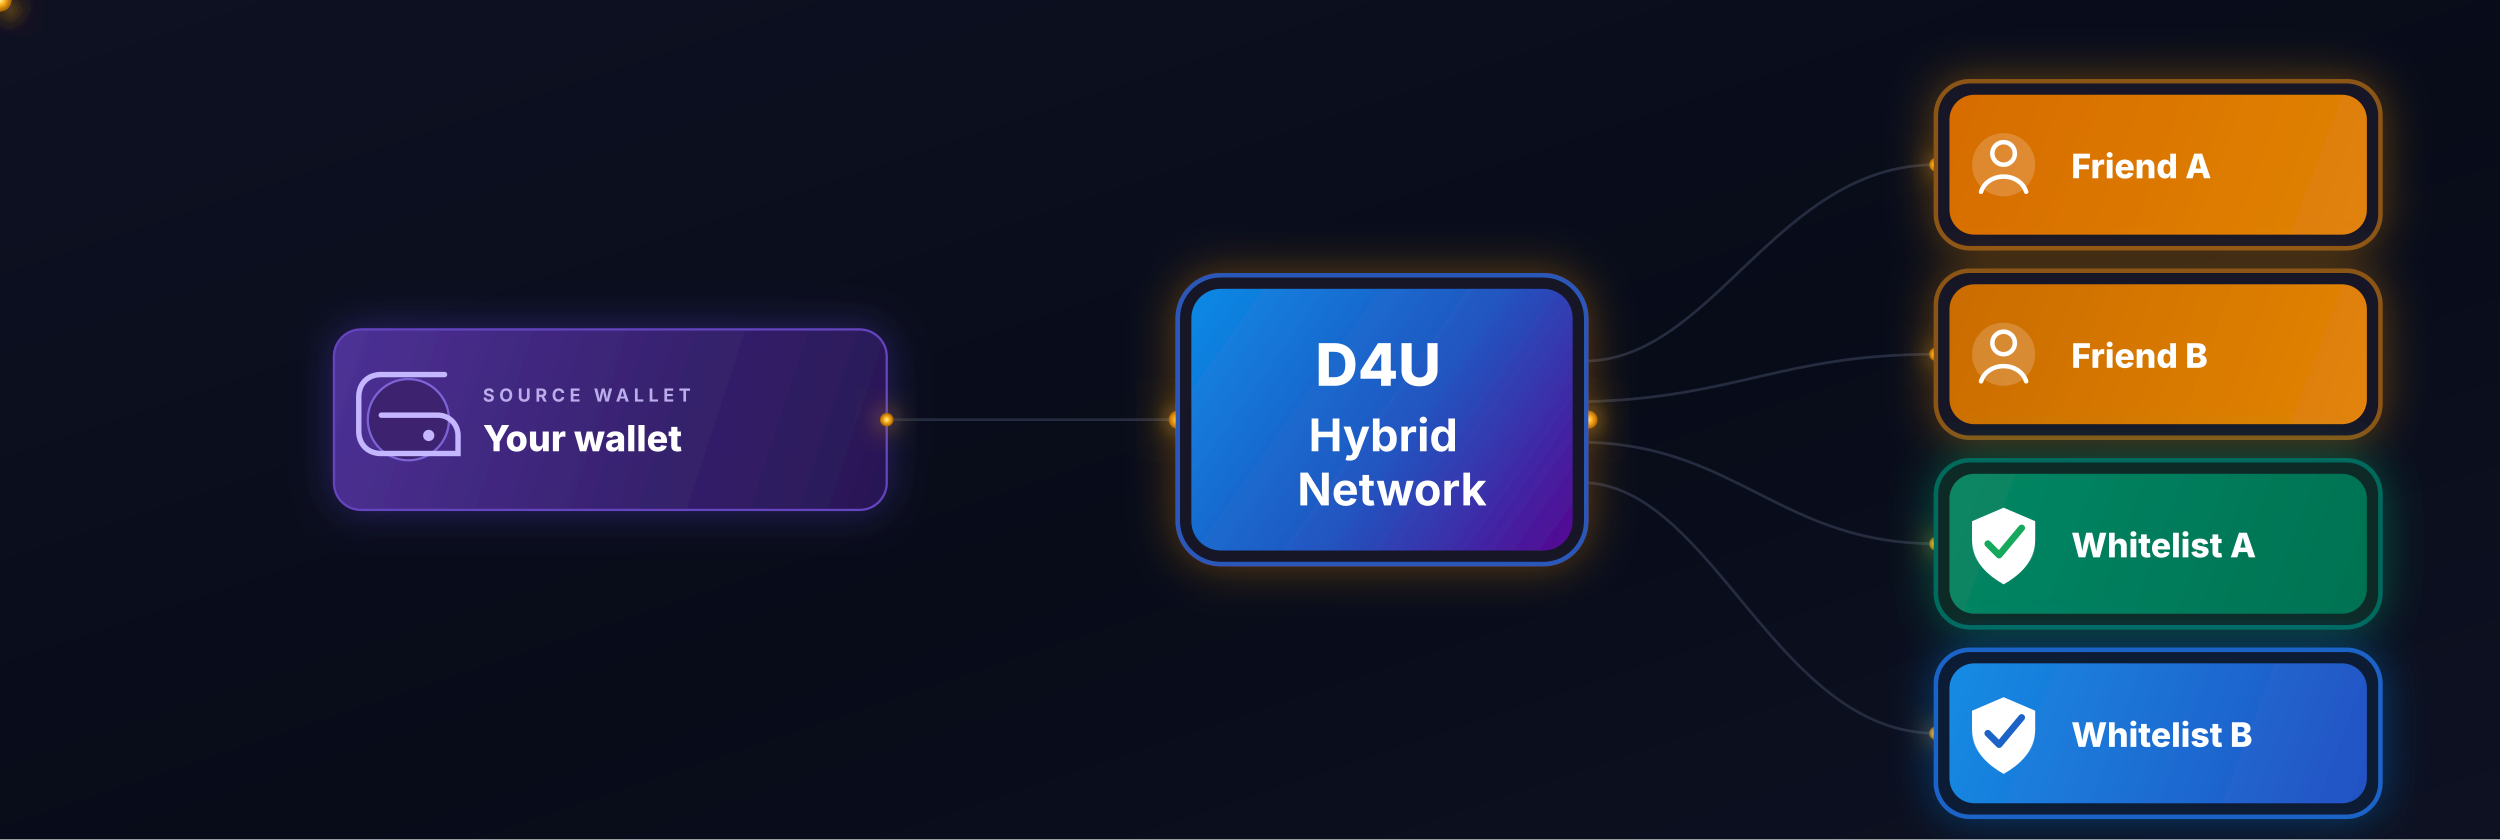
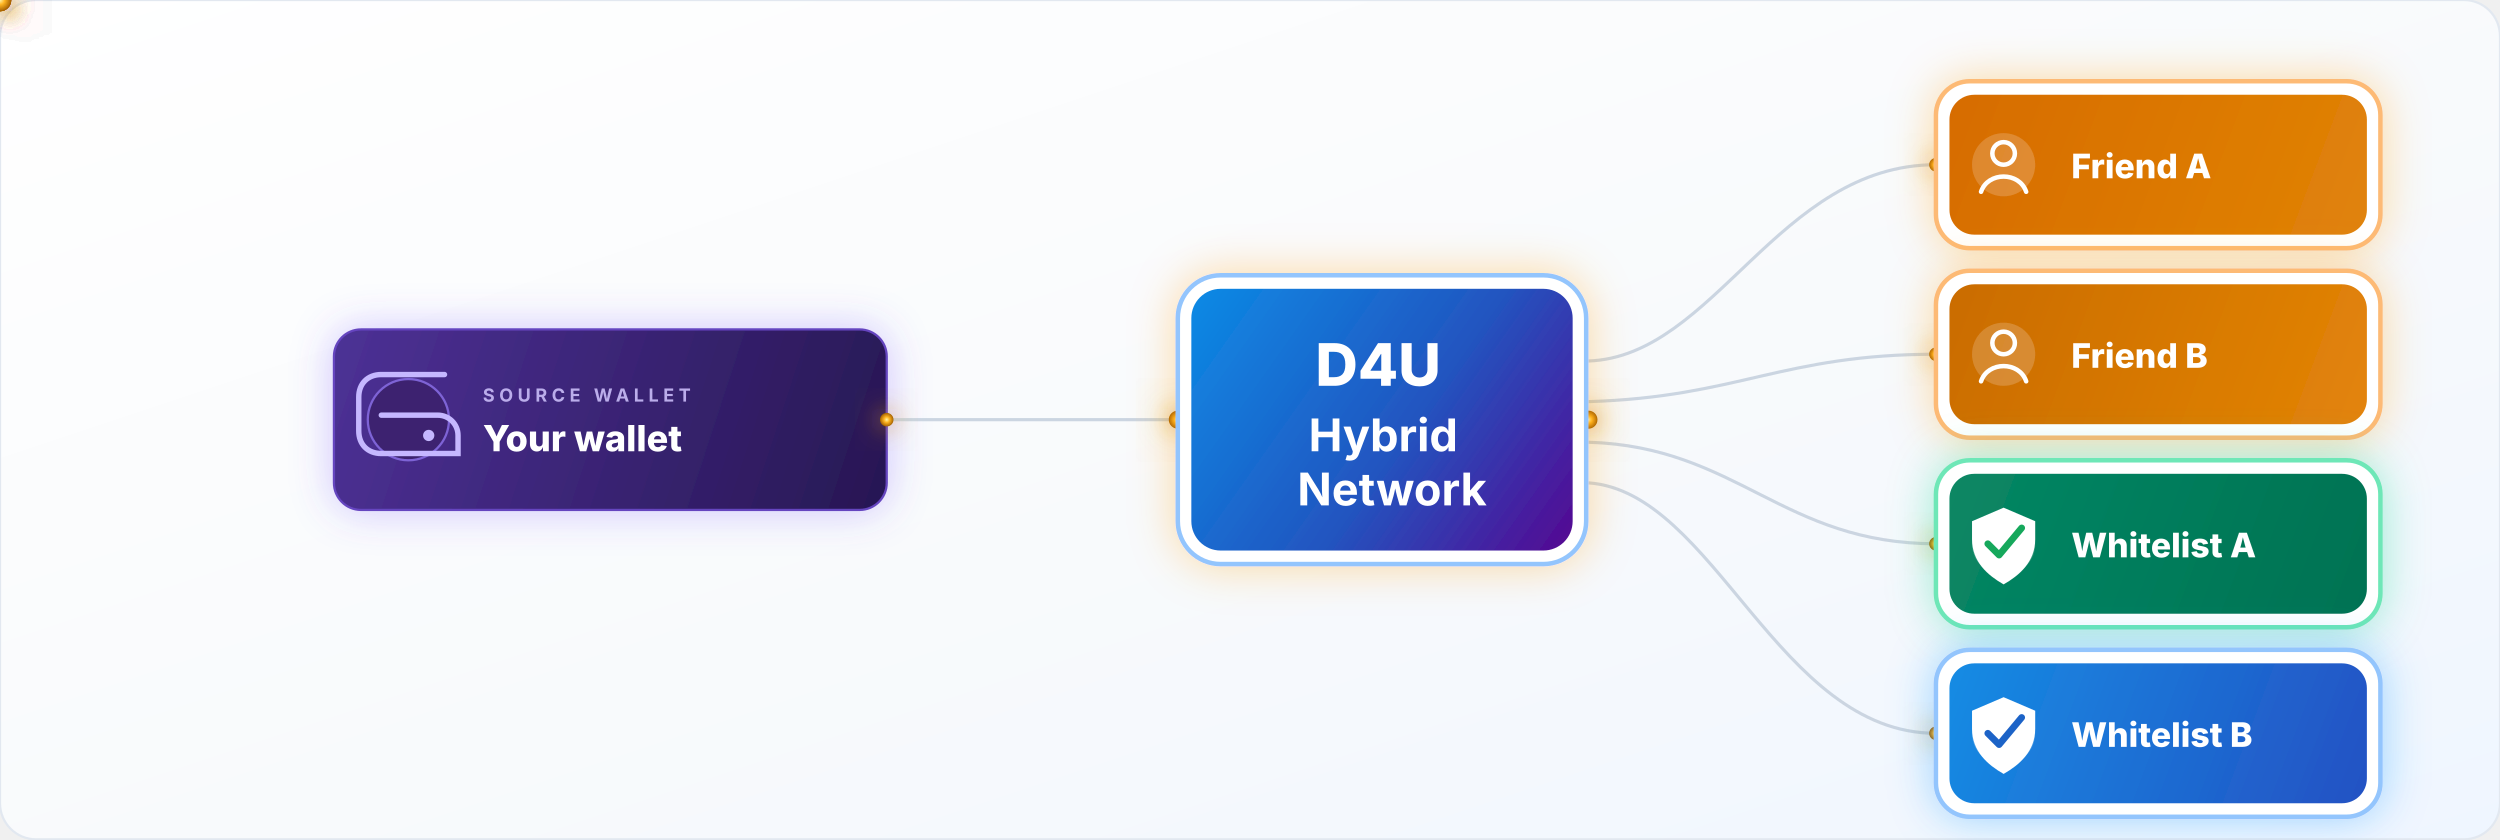
<svg xmlns="http://www.w3.org/2000/svg" width="1108" height="372" viewBox="0 0 1108 372" fill="none">
  <defs>
    <filter id="goldGlow" x="-180%" y="-180%" width="460%" height="460%">
      <feGaussianBlur stdDeviation="5" result="b1" />
      <feGaussianBlur stdDeviation="13" result="b2" />
      <feMerge>
        <feMergeNode in="b2" />
        <feMergeNode in="b1" />
        <feMergeNode in="SourceGraphic" />
      </feMerge>
    </filter>
    <filter id="purpleCardGlow" x="-25%" y="-45%" width="150%" height="190%">
      <feDropShadow dx="0" dy="0" stdDeviation="9" flood-color="#6f4dff" flood-opacity=".32" />
    </filter>
    <filter id="orangeCardGlow" x="-25%" y="-45%" width="150%" height="190%">
      <feDropShadow dx="0" dy="0" stdDeviation="10" flood-color="#ff9900" flood-opacity=".36" />
    </filter>
    <filter id="greenCardGlow" x="-25%" y="-45%" width="150%" height="190%">
      <feDropShadow dx="0" dy="0" stdDeviation="10" flood-color="#00d084" flood-opacity=".36" />
    </filter>
    <filter id="blueCardGlow" x="-25%" y="-45%" width="150%" height="190%">
      <feDropShadow dx="0" dy="0" stdDeviation="10" flood-color="#2292ff" flood-opacity=".36" />
    </filter>
    <linearGradient id="bgVignette" x1="0" y1="0" x2="1" y2="1">
-       <stop offset="0" stop-color="#0D1122" />
-       <stop offset=".55" stop-color="#080C19" />
-       <stop offset="1" stop-color="#0D1122" />
+       <stop offset="0" stop-color="#FFFFFF" />
+       <stop offset=".55" stop-color="#F8FAFC" />
+       <stop offset="1" stop-color="#EFF6FF" />
    </linearGradient>
    <linearGradient id="walletCard" x1="148" y1="146" x2="393" y2="226" gradientUnits="userSpaceOnUse">
      <stop stop-color="#4D3196" />
      <stop offset="1" stop-color="#271753" />
    </linearGradient>
    <linearGradient id="centerCard" x1="522" y1="122" x2="703" y2="250" gradientUnits="userSpaceOnUse">
      <stop stop-color="#0B8EE8" />
      <stop offset=".55" stop-color="#2255C0" />
      <stop offset="1" stop-color="#5A008D" />
    </linearGradient>
    <linearGradient id="friendA" x1="858" y1="36" x2="1055" y2="110" gradientUnits="userSpaceOnUse">
      <stop stop-color="#D66B00" />
      <stop offset="1" stop-color="#E18408" />
    </linearGradient>
    <linearGradient id="friendB" x1="858" y1="120" x2="1055" y2="194" gradientUnits="userSpaceOnUse">
      <stop stop-color="#C96B00" />
      <stop offset="1" stop-color="#E48508" />
    </linearGradient>
    <linearGradient id="whiteA" x1="858" y1="204" x2="1055" y2="278" gradientUnits="userSpaceOnUse">
      <stop stop-color="#078865" />
      <stop offset="1" stop-color="#047151" />
    </linearGradient>
    <linearGradient id="whiteB" x1="858" y1="288" x2="1055" y2="362" gradientUnits="userSpaceOnUse">
      <stop stop-color="#168EE5" />
      <stop offset="1" stop-color="#244FC2" />
    </linearGradient>
    <radialGradient id="gold" cx="50%" cy="50%" r="50%">
      <stop offset="0%" stop-color="#fff4a9" />
      <stop offset="40%" stop-color="#ffb623" />
      <stop offset="100%" stop-color="#a56000" />
    </radialGradient>
    <path id="routeIn" d="M393 186 C445 186 470 186 522 186" />
    <path id="routeA" d="M704 160 C760 158 788 73 858 73" />
    <path id="routeB" d="M704 178 C770 176 790 157 858 157" />
    <path id="routeC" d="M704 196 C770 198 790 241 858 241" />
    <path id="routeD" d="M704 214 C760 218 788 325 858 325" />
    <style>
      .label { fill:#BBADEB; font:700 8px Inter, Arial, sans-serif; letter-spacing:2px; }
      .txt { fill:#fff; font:800 16px Inter, Arial, sans-serif; }
      .title { fill:#fff; font:800 15px Inter, Arial, sans-serif; }
      .centerMain { fill:#fff; font:800 26px Inter, Arial, sans-serif; }
      .centerSub { fill:#fff; font:700 20px Inter, Arial, sans-serif; }
      .subOrange { fill:#F2C982; font:500 10px Inter, Arial, sans-serif; opacity:.8; }
      .subGreen { fill:#78E0B8; font:500 10px Inter, Arial, sans-serif; opacity:.8; }
-       .tiny { fill:#777F93; font:700 8px Inter, Arial, sans-serif; letter-spacing:1.6px; opacity:.75; }
-       .line { stroke:#293044; stroke-width:1.2; fill:none; opacity:.9; }
+       .tiny { fill:#64748B; font:700 8px Inter, Arial, sans-serif; letter-spacing:1.6px; opacity:.85; }
+       .line { stroke:#CBD5E1; stroke-width:1.4; fill:none; opacity:1; }
      .trail {
        stroke:#ffb322;
        stroke-width:2.4;
        fill:none;
        stroke-linecap:round;
        stroke-dasharray:18 200;
        filter:url(#goldGlow);
        opacity:0;
      }

      .trail1 { animation: trailPulse 3s linear infinite; }
      .trail2 { animation: trailPulse 3s linear infinite 1.0s; }
      .trail3 { animation: trailPulse 3s linear infinite 1.18s; }
      .trail4 { animation: trailPulse 3s linear infinite 1.36s; }
      .trail5 { animation: trailPulse 3s linear infinite 1.54s; }

      @keyframes trailPulse {
        0%, 8%, 100% { opacity:0; stroke-dashoffset:190; }
        18% { opacity:.95; }
        42% { opacity:.55; stroke-dashoffset:0; }
        55% { opacity:0; }
      }

      .energy {
        fill:url(#gold);
        filter:url(#goldGlow);
      }

      .energyStatic {
        fill:url(#gold);
        filter:url(#goldGlow);
        animation: blink 2.2s ease-in-out infinite;
      }

      @keyframes blink {
        0%, 100% { opacity:.35; }
        50% { opacity:1; }
      }

      .cardPulse { animation: cardPulse 3s ease-in-out infinite; transform-origin:center; }
      @keyframes cardPulse {
        0%,100% { transform:scale(1); }
        50% { transform:scale(1.025); }
      }
    </style>
  </defs>
-   <rect width="1108" height="372" fill="url(#bgVignette)" />
+   <rect width="1108" height="372" rx="16" fill="url(#bgVignette)" stroke="#E2E8F0" stroke-width="1" />
  <g filter="url(#purpleCardGlow)">
    <rect x="148" y="146" width="245" height="80" rx="12" fill="url(#walletCard)" stroke="#6544bf" />
    <circle cx="181" cy="186" r="18" fill="#3C246F" stroke="#7E63D6" />
    <path d="M169 184h25c5 0 9 4 9 9v8h-34c-6 0-10-4-10-10v-15c0-6 4-10 10-10h28" stroke="#C5B7FF" stroke-width="2.4" stroke-linecap="round" />
    <circle cx="190" cy="193" r="2.5" fill="#C5B7FF" />
    <text x="214" y="178" class="label">SOURCE WALLET</text>
    <text x="214" y="200" class="txt">Your wallet</text>
  </g>
  <use href="#routeIn" class="line" />
  <use href="#routeA" class="line" />
  <use href="#routeB" class="line" />
  <use href="#routeC" class="line" />
  <use href="#routeD" class="line" />
  <use href="#routeIn" class="trail trail1" />
  <use href="#routeA" class="trail trail2" />
  <use href="#routeB" class="trail trail3" />
  <use href="#routeC" class="trail trail4" />
  <use href="#routeD" class="trail trail5" />
  <circle class="energyStatic" cx="393" cy="186" r="3" />
  <circle class="energyStatic" cx="522" cy="186" r="4" />
  <circle class="energyStatic" cx="704" cy="186" r="4" />
  <circle class="energyStatic" cx="858" cy="73" r="3" />
  <circle class="energyStatic" cx="858" cy="157" r="3" />
  <circle class="energyStatic" cx="858" cy="241" r="3" />
  <circle class="energyStatic" cx="858" cy="325" r="3" />
  <circle r="5" class="energy">
    <animateMotion dur="3s" repeatCount="indefinite" begin="0s">
      <mpath href="#routeIn" />
    </animateMotion>
    <animate attributeName="opacity" values="0;1;1;0" keyTimes="0;0.15;0.55;1" dur="3s" repeatCount="indefinite" />
  </circle>
  <circle r="5" class="energy">
    <animateMotion dur="3s" repeatCount="indefinite" begin="1.0s">
      <mpath href="#routeA" />
    </animateMotion>
    <animate attributeName="opacity" values="0;1;1;0" keyTimes="0;0.15;0.55;1" dur="3s" repeatCount="indefinite" begin="1.0s" />
  </circle>
  <circle r="5" class="energy">
    <animateMotion dur="3s" repeatCount="indefinite" begin="1.18s">
      <mpath href="#routeB" />
    </animateMotion>
    <animate attributeName="opacity" values="0;1;1;0" keyTimes="0;0.15;0.55;1" dur="3s" repeatCount="indefinite" begin="1.18s" />
  </circle>
  <circle r="5" class="energy">
    <animateMotion dur="3s" repeatCount="indefinite" begin="1.36s">
      <mpath href="#routeC" />
    </animateMotion>
    <animate attributeName="opacity" values="0;1;1;0" keyTimes="0;0.15;0.55;1" dur="3s" repeatCount="indefinite" begin="1.36s" />
  </circle>
  <circle r="5" class="energy">
    <animateMotion dur="3s" repeatCount="indefinite" begin="1.54s">
      <mpath href="#routeD" />
    </animateMotion>
    <animate attributeName="opacity" values="0;1;1;0" keyTimes="0;0.15;0.55;1" dur="3s" repeatCount="indefinite" begin="1.54s" />
  </circle>
  <g filter="url(#orangeCardGlow)">
-     <rect x="522" y="122" width="181" height="128" rx="19" fill="#151428" stroke="#2C58B8" stroke-width="2" />
+     <rect x="522" y="122" width="181" height="128" rx="19" fill="#FFFFFF" stroke="#93C5FD" stroke-width="2" />
    <rect x="528" y="128" width="169" height="116" rx="13" fill="url(#centerCard)" />
    <text x="583" y="171" class="centerMain">D4U</text>
    <text x="580" y="200" class="centerSub">Hybrid</text>
    <text x="575" y="224" class="centerSub">Network</text>
  </g>
  <g filter="url(#orangeCardGlow)" class="cardPulse">
-     <rect x="858" y="36" width="197" height="74" rx="15" fill="#151428" stroke="#8B5413" stroke-width="2" />
+     <rect x="858" y="36" width="197" height="74" rx="15" fill="#FFFFFF" stroke="#FDBA74" stroke-width="2" />
    <rect x="864" y="42" width="185" height="62" rx="11" fill="url(#friendA)" />
    <circle cx="888" cy="73" r="14" fill="#fff" opacity=".18" />
    <circle cx="888" cy="68" r="5" stroke="#fff" stroke-width="2" />
    <path d="M878 85c3-9 17-9 20 0" stroke="#fff" stroke-width="2" stroke-linecap="round" />
    <text x="918" y="79" class="title">Friend A</text>
  </g>
  <g filter="url(#orangeCardGlow)" class="cardPulse">
-     <rect x="858" y="120" width="197" height="74" rx="15" fill="#151428" stroke="#8B5413" stroke-width="2" />
+     <rect x="858" y="120" width="197" height="74" rx="15" fill="#FFFFFF" stroke="#FDBA74" stroke-width="2" />
    <rect x="864" y="126" width="185" height="62" rx="11" fill="url(#friendB)" />
    <circle cx="888" cy="157" r="14" fill="#fff" opacity=".18" />
    <circle cx="888" cy="152" r="5" stroke="#fff" stroke-width="2" />
    <path d="M878 169c3-9 17-9 20 0" stroke="#fff" stroke-width="2" stroke-linecap="round" />
    <text x="918" y="163" class="title">Friend B</text>
  </g>
  <g filter="url(#greenCardGlow)" class="cardPulse">
-     <rect x="858" y="204" width="197" height="74" rx="15" fill="#0A2927" stroke="#026B5D" stroke-width="2" />
+     <rect x="858" y="204" width="197" height="74" rx="15" fill="#FFFFFF" stroke="#6EE7B7" stroke-width="2" />
    <rect x="864" y="210" width="185" height="62" rx="11" fill="url(#whiteA)" />
    <circle cx="888" cy="241" r="14" fill="#fff" opacity=".18" />
    <path d="M888 225l14 6v8c0 10-7 16-14 20-7-4-14-10-14-20v-8l14-6z" fill="#fff" />
    <path d="M881 241l5 5 10-12" stroke="#16A85C" stroke-width="3" stroke-linecap="round" stroke-linejoin="round" />
    <text x="918" y="247" class="title">Whitelist A</text>
  </g>
  <g filter="url(#blueCardGlow)" class="cardPulse">
-     <rect x="858" y="288" width="197" height="74" rx="15" fill="#0D1B36" stroke="#1E63C7" stroke-width="2" />
+     <rect x="858" y="288" width="197" height="74" rx="15" fill="#FFFFFF" stroke="#93C5FD" stroke-width="2" />
    <rect x="864" y="294" width="185" height="62" rx="11" fill="url(#whiteB)" />
    <circle cx="888" cy="325" r="14" fill="#fff" opacity=".18" />
    <path d="M888 309l14 6v8c0 10-7 16-14 20-7-4-14-10-14-20v-8l14-6z" fill="#fff" />
    <path d="M881 325l5 5 10-12" stroke="#1E63C7" stroke-width="3" stroke-linecap="round" stroke-linejoin="round" />
    <text x="918" y="331" class="title">Whitelist B</text>
  </g>
</svg>
